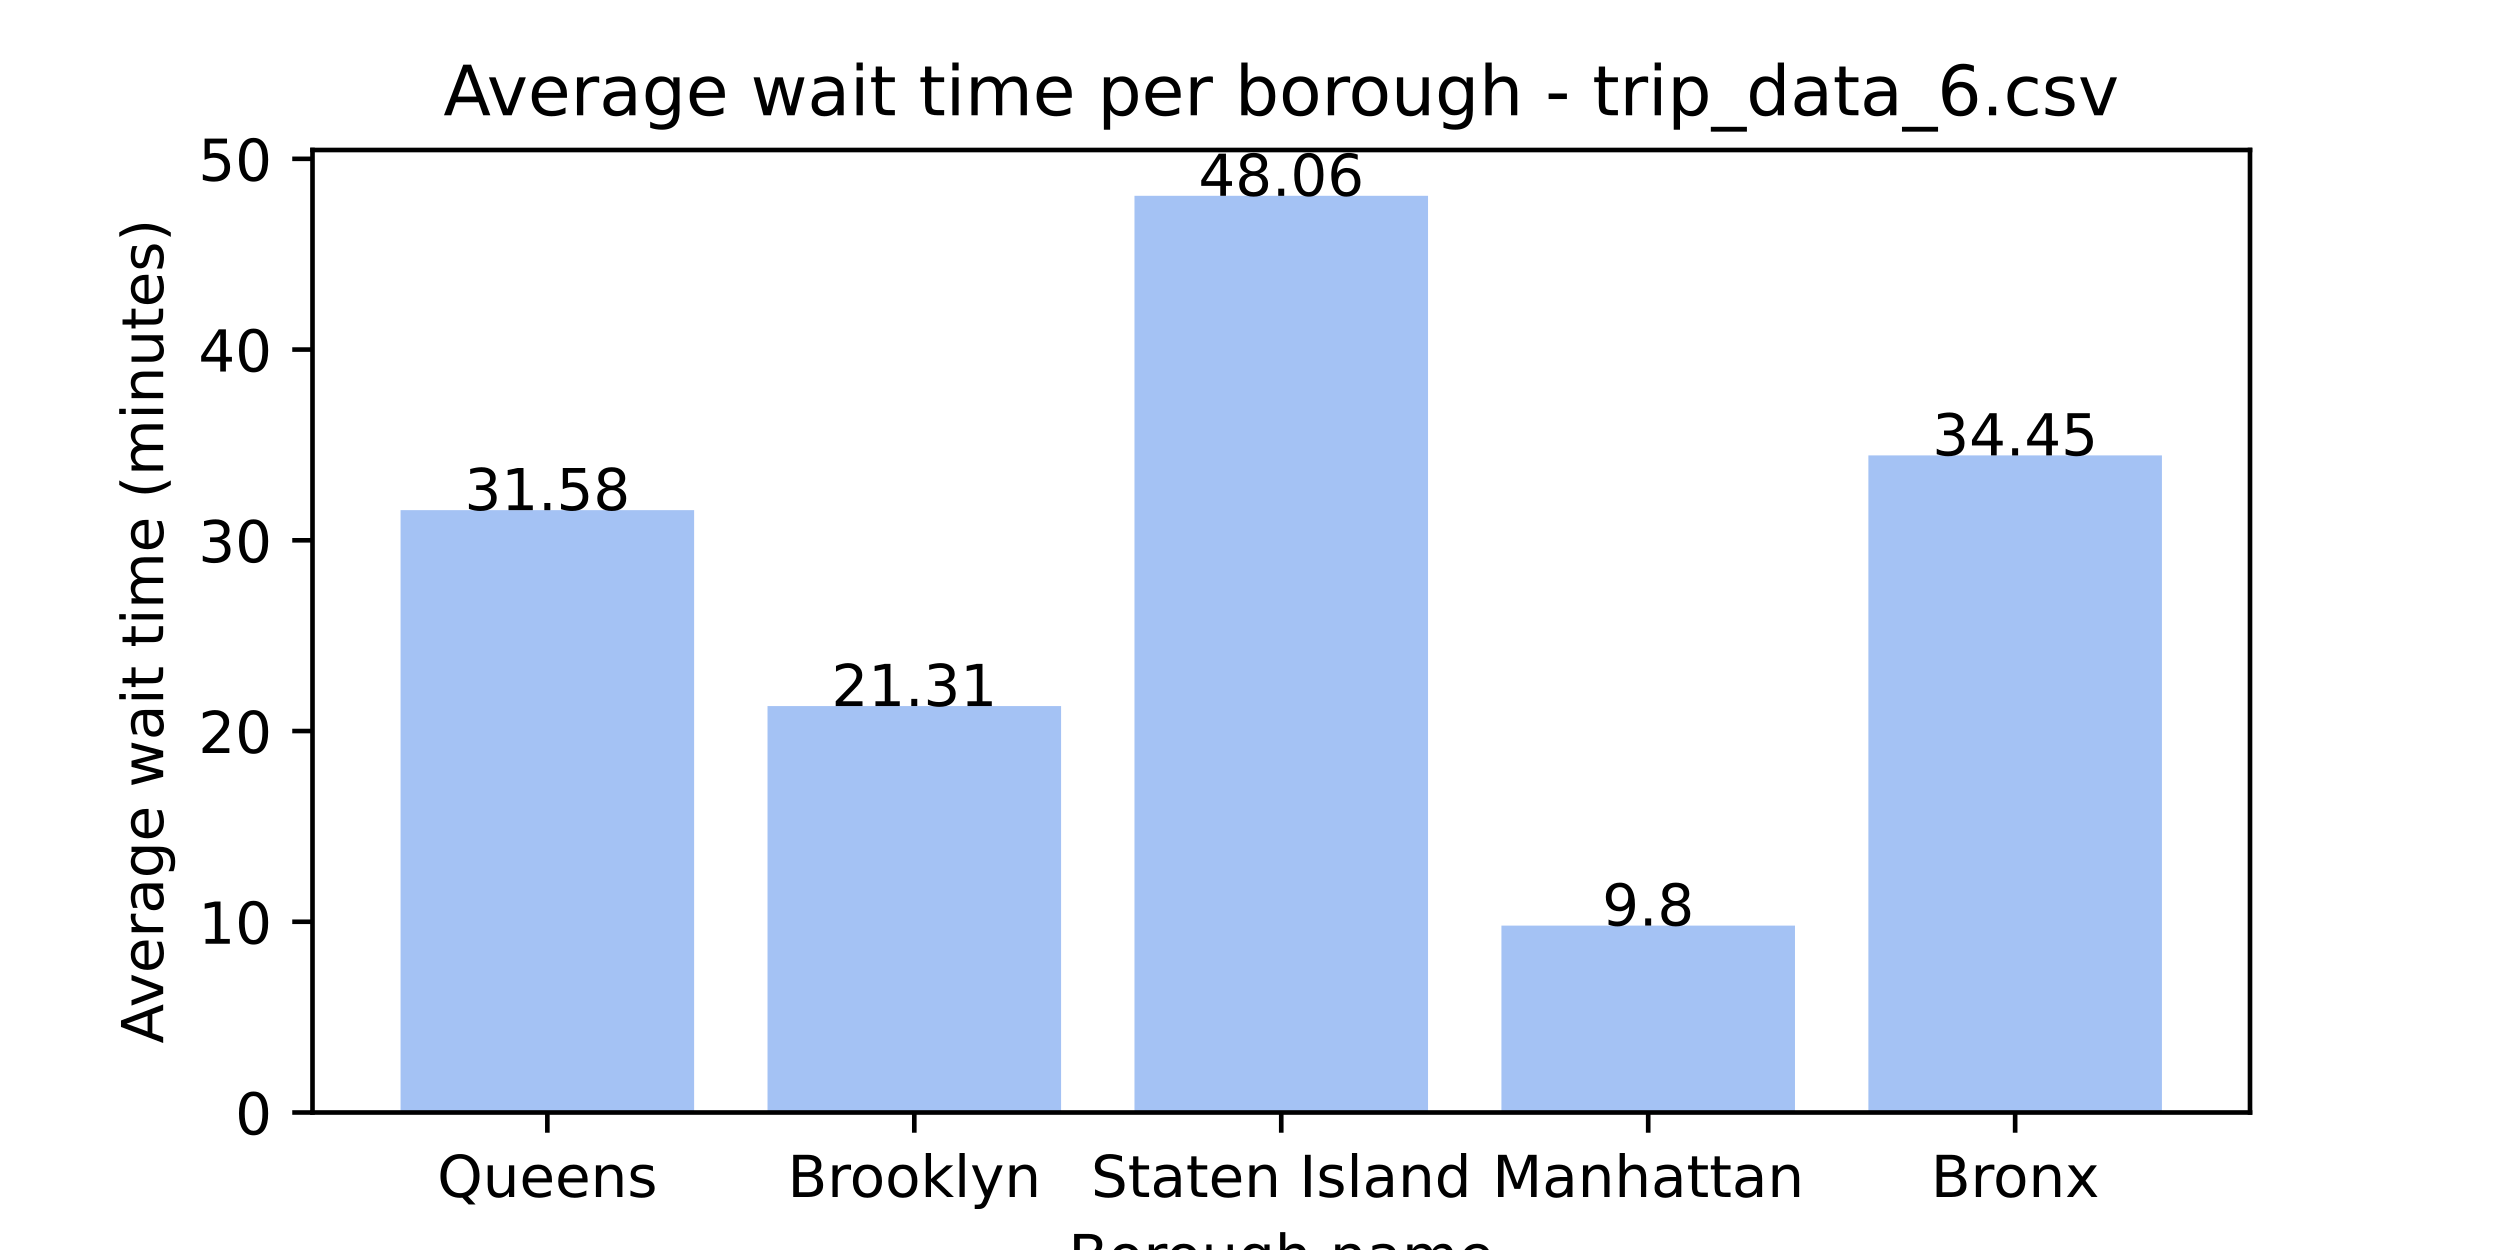
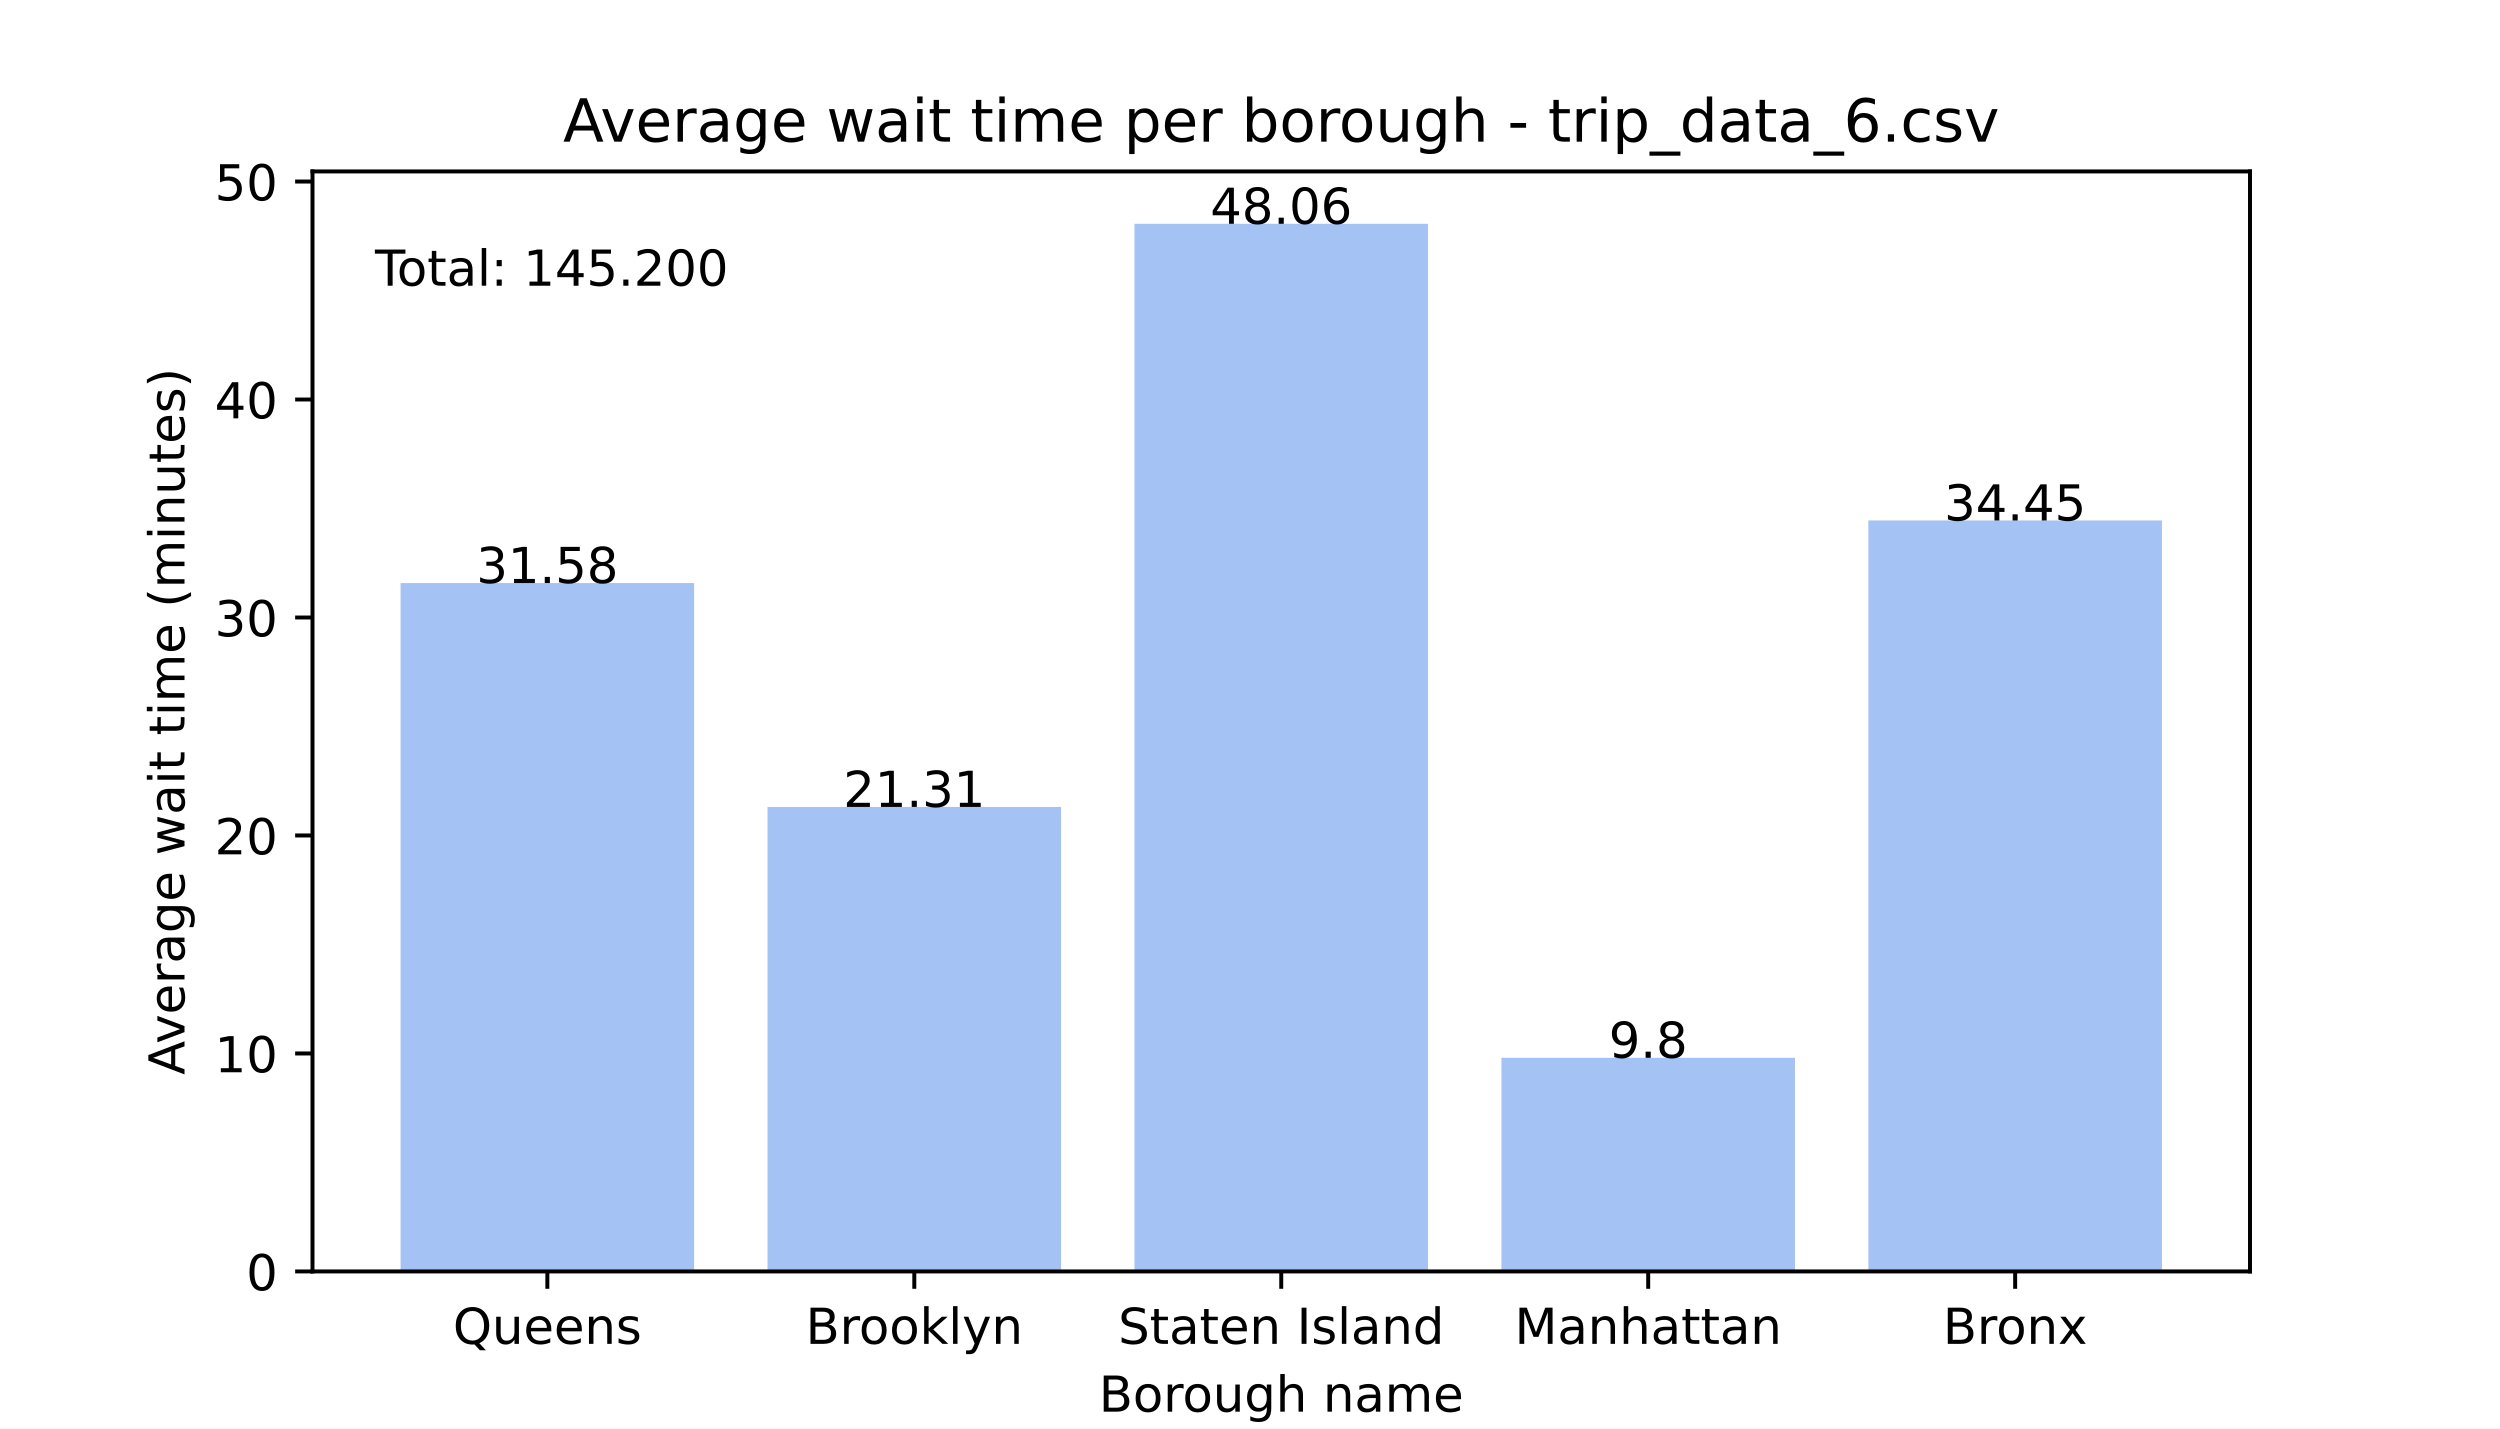
- <svg xmlns="http://www.w3.org/2000/svg" xmlns:xlink="http://www.w3.org/1999/xlink" width="432pt" height="216pt" viewBox="0 0 432 216" version="1.1">
+ <svg xmlns="http://www.w3.org/2000/svg" xmlns:xlink="http://www.w3.org/1999/xlink" width="504pt" height="288pt" viewBox="0 0 504 288" version="1.1">
  <defs>
    <style type="text/css">*{stroke-linejoin: round; stroke-linecap: butt}</style>
  </defs>
  <g id="figure_1">
    <g id="patch_1">
-       <path d="M 0 216  L 432 216  L 432 0  L 0 0  z " style="fill: #ffffff" />
+       <path d="M 0 288  L 504 288  L 504 0  L 0 0  z " style="fill: #ffffff" />
    </g>
    <g id="axes_1">
      <g id="patch_2">
-         <path d="M 54 192.24  L 388.8 192.24  L 388.8 25.92  L 54 25.92  z " style="fill: #ffffff" />
+         <path d="M 63 256.32  L 453.6 256.32  L 453.6 34.56  L 63 34.56  z " style="fill: #ffffff" />
      </g>
      <g id="patch_3">
-         <path d="M 69.218 192.24  L 119.945 192.24  L 119.945 88.156  L 69.218 88.156  z " clip-path="url(#pb16eb7ff33)" style="fill: #a4c2f4" />
+         <path d="M 80.755 256.32  L 139.936 256.32  L 139.936 117.541  L 80.755 117.541  z " clip-path="url(#p278c499a2d)" style="fill: #a4c2f4" />
      </g>
      <g id="patch_4">
-         <path d="M 132.627 192.24  L 183.355 192.24  L 183.355 122.005  L 132.627 122.005  z " clip-path="url(#pb16eb7ff33)" style="fill: #a4c2f4" />
+         <path d="M 154.732 256.32  L 213.914 256.32  L 213.914 162.673  L 154.732 162.673  z " clip-path="url(#p278c499a2d)" style="fill: #a4c2f4" />
      </g>
      <g id="patch_5">
-         <path d="M 196.036 192.24  L 246.764 192.24  L 246.764 33.84  L 196.036 33.84  z " clip-path="url(#pb16eb7ff33)" style="fill: #a4c2f4" />
+         <path d="M 228.709 256.32  L 287.891 256.32  L 287.891 45.12  L 228.709 45.12  z " clip-path="url(#p278c499a2d)" style="fill: #a4c2f4" />
      </g>
      <g id="patch_6">
-         <path d="M 259.445 192.24  L 310.173 192.24  L 310.173 159.94  L 259.445 159.94  z " clip-path="url(#pb16eb7ff33)" style="fill: #a4c2f4" />
+         <path d="M 302.686 256.32  L 361.868 256.32  L 361.868 213.254  L 302.686 213.254  z " clip-path="url(#p278c499a2d)" style="fill: #a4c2f4" />
      </g>
      <g id="patch_7">
-         <path d="M 322.855 192.24  L 373.582 192.24  L 373.582 78.697  L 322.855 78.697  z " clip-path="url(#pb16eb7ff33)" style="fill: #a4c2f4" />
+         <path d="M 376.664 256.32  L 435.845 256.32  L 435.845 104.929  L 376.664 104.929  z " clip-path="url(#p278c499a2d)" style="fill: #a4c2f4" />
      </g>
      <g id="matplotlib.axis_1">
        <g id="xtick_1">
          <g id="line2d_1">
            <defs>
-               <path id="m351bc4adf7" d="M 0 0  L 0 3.5  " style="stroke: #000000; stroke-width: 0.8" />
+               <path id="m7909100d2d" d="M 0 0  L 0 3.5  " style="stroke: #000000; stroke-width: 0.8" />
            </defs>
            <g>
-               <use xlink:href="#m351bc4adf7" x="94.582" y="192.24" style="stroke: #000000; stroke-width: 0.8" />
+               <use xlink:href="#m7909100d2d" x="110.345" y="256.32" style="stroke: #000000; stroke-width: 0.8" />
            </g>
          </g>
          <g id="text_1">
-             <g transform="translate(75.55057 206.8384) scale(0.1 -0.1)">
+             <g transform="translate(91.31421 270.9184) scale(0.1 -0.1)">
              <defs>
                <path id="DejaVuSans-51" d="M 2522 4238  Q 1834 4238 1429 3725  Q 1025 3213 1025 2328  Q 1025 1447 1429 934  Q 1834 422 2522 422  Q 3209 422 3611 934  Q 4013 1447 4013 2328  Q 4013 3213 3611 3725  Q 3209 4238 2522 4238  z M 3406 84  L 4238 -825  L 3475 -825  L 2784 -78  Q 2681 -84 2626 -87  Q 2572 -91 2522 -91  Q 1538 -91 948 567  Q 359 1225 359 2328  Q 359 3434 948 4092  Q 1538 4750 2522 4750  Q 3503 4750 4090 4092  Q 4678 3434 4678 2328  Q 4678 1516 4351 937  Q 4025 359 3406 84  z " transform="scale(0.015625)" />
                <path id="DejaVuSans-75" d="M 544 1381  L 544 3500  L 1119 3500  L 1119 1403  Q 1119 906 1312 657  Q 1506 409 1894 409  Q 2359 409 2629 706  Q 2900 1003 2900 1516  L 2900 3500  L 3475 3500  L 3475 0  L 2900 0  L 2900 538  Q 2691 219 2414 64  Q 2138 -91 1772 -91  Q 1169 -91 856 284  Q 544 659 544 1381  z M 1991 3584  L 1991 3584  z " transform="scale(0.015625)" />
                <path id="DejaVuSans-65" d="M 3597 1894  L 3597 1613  L 953 1613  Q 991 1019 1311 708  Q 1631 397 2203 397  Q 2534 397 2845 478  Q 3156 559 3463 722  L 3463 178  Q 3153 47 2828 -22  Q 2503 -91 2169 -91  Q 1331 -91 842 396  Q 353 884 353 1716  Q 353 2575 817 3079  Q 1281 3584 2069 3584  Q 2775 3584 3186 3129  Q 3597 2675 3597 1894  z M 3022 2063  Q 3016 2534 2758 2815  Q 2500 3097 2075 3097  Q 1594 3097 1305 2825  Q 1016 2553 972 2059  L 3022 2063  z " transform="scale(0.015625)" />
                <path id="DejaVuSans-6e" d="M 3513 2113  L 3513 0  L 2938 0  L 2938 2094  Q 2938 2591 2744 2837  Q 2550 3084 2163 3084  Q 1697 3084 1428 2787  Q 1159 2491 1159 1978  L 1159 0  L 581 0  L 581 3500  L 1159 3500  L 1159 2956  Q 1366 3272 1645 3428  Q 1925 3584 2291 3584  Q 2894 3584 3203 3211  Q 3513 2838 3513 2113  z " transform="scale(0.015625)" />
                <path id="DejaVuSans-73" d="M 2834 3397  L 2834 2853  Q 2591 2978 2328 3040  Q 2066 3103 1784 3103  Q 1356 3103 1142 2972  Q 928 2841 928 2578  Q 928 2378 1081 2264  Q 1234 2150 1697 2047  L 1894 2003  Q 2506 1872 2764 1633  Q 3022 1394 3022 966  Q 3022 478 2636 193  Q 2250 -91 1575 -91  Q 1294 -91 989 -36  Q 684 19 347 128  L 347 722  Q 666 556 975 473  Q 1284 391 1588 391  Q 1994 391 2212 530  Q 2431 669 2431 922  Q 2431 1156 2273 1281  Q 2116 1406 1581 1522  L 1381 1569  Q 847 1681 609 1914  Q 372 2147 372 2553  Q 372 3047 722 3315  Q 1072 3584 1716 3584  Q 2034 3584 2315 3537  Q 2597 3491 2834 3397  z " transform="scale(0.015625)" />
              </defs>
              <use xlink:href="#DejaVuSans-51" />
              <use xlink:href="#DejaVuSans-75" x="78.711" />
              <use xlink:href="#DejaVuSans-65" x="142.09" />
              <use xlink:href="#DejaVuSans-65" x="203.613" />
              <use xlink:href="#DejaVuSans-6e" x="265.137" />
              <use xlink:href="#DejaVuSans-73" x="328.516" />
            </g>
          </g>
        </g>
        <g id="xtick_2">
          <g id="line2d_2">
            <g>
-               <use xlink:href="#m351bc4adf7" x="157.991" y="192.24" style="stroke: #000000; stroke-width: 0.8" />
+               <use xlink:href="#m7909100d2d" x="184.323" y="256.32" style="stroke: #000000; stroke-width: 0.8" />
            </g>
          </g>
          <g id="text_2">
-             <g transform="translate(136.0862 206.8384) scale(0.1 -0.1)">
+             <g transform="translate(162.418 270.9184) scale(0.1 -0.1)">
              <defs>
                <path id="DejaVuSans-42" d="M 1259 2228  L 1259 519  L 2272 519  Q 2781 519 3026 730  Q 3272 941 3272 1375  Q 3272 1813 3026 2020  Q 2781 2228 2272 2228  L 1259 2228  z M 1259 4147  L 1259 2741  L 2194 2741  Q 2656 2741 2882 2914  Q 3109 3088 3109 3444  Q 3109 3797 2882 3972  Q 2656 4147 2194 4147  L 1259 4147  z M 628 4666  L 2241 4666  Q 2963 4666 3353 4366  Q 3744 4066 3744 3513  Q 3744 3084 3544 2831  Q 3344 2578 2956 2516  Q 3422 2416 3680 2098  Q 3938 1781 3938 1306  Q 3938 681 3513 340  Q 3088 0 2303 0  L 628 0  L 628 4666  z " transform="scale(0.015625)" />
                <path id="DejaVuSans-72" d="M 2631 2963  Q 2534 3019 2420 3045  Q 2306 3072 2169 3072  Q 1681 3072 1420 2755  Q 1159 2438 1159 1844  L 1159 0  L 581 0  L 581 3500  L 1159 3500  L 1159 2956  Q 1341 3275 1631 3429  Q 1922 3584 2338 3584  Q 2397 3584 2469 3576  Q 2541 3569 2628 3553  L 2631 2963  z " transform="scale(0.015625)" />
                <path id="DejaVuSans-6f" d="M 1959 3097  Q 1497 3097 1228 2736  Q 959 2375 959 1747  Q 959 1119 1226 758  Q 1494 397 1959 397  Q 2419 397 2687 759  Q 2956 1122 2956 1747  Q 2956 2369 2687 2733  Q 2419 3097 1959 3097  z M 1959 3584  Q 2709 3584 3137 3096  Q 3566 2609 3566 1747  Q 3566 888 3137 398  Q 2709 -91 1959 -91  Q 1206 -91 779 398  Q 353 888 353 1747  Q 353 2609 779 3096  Q 1206 3584 1959 3584  z " transform="scale(0.015625)" />
                <path id="DejaVuSans-6b" d="M 581 4863  L 1159 4863  L 1159 1991  L 2875 3500  L 3609 3500  L 1753 1863  L 3688 0  L 2938 0  L 1159 1709  L 1159 0  L 581 0  L 581 4863  z " transform="scale(0.015625)" />
                <path id="DejaVuSans-6c" d="M 603 4863  L 1178 4863  L 1178 0  L 603 0  L 603 4863  z " transform="scale(0.015625)" />
                <path id="DejaVuSans-79" d="M 2059 -325  Q 1816 -950 1584 -1140  Q 1353 -1331 966 -1331  L 506 -1331  L 506 -850  L 844 -850  Q 1081 -850 1212 -737  Q 1344 -625 1503 -206  L 1606 56  L 191 3500  L 800 3500  L 1894 763  L 2988 3500  L 3597 3500  L 2059 -325  z " transform="scale(0.015625)" />
              </defs>
              <use xlink:href="#DejaVuSans-42" />
              <use xlink:href="#DejaVuSans-72" x="68.604" />
              <use xlink:href="#DejaVuSans-6f" x="107.467" />
              <use xlink:href="#DejaVuSans-6f" x="168.648" />
              <use xlink:href="#DejaVuSans-6b" x="229.83" />
              <use xlink:href="#DejaVuSans-6c" x="287.74" />
              <use xlink:href="#DejaVuSans-79" x="315.523" />
              <use xlink:href="#DejaVuSans-6e" x="374.703" />
            </g>
          </g>
        </g>
        <g id="xtick_3">
          <g id="line2d_3">
            <g>
-               <use xlink:href="#m351bc4adf7" x="221.4" y="192.24" style="stroke: #000000; stroke-width: 0.8" />
+               <use xlink:href="#m7909100d2d" x="258.3" y="256.32" style="stroke: #000000; stroke-width: 0.8" />
            </g>
          </g>
          <g id="text_3">
-             <g transform="translate(188.5312 206.8384) scale(0.1 -0.1)">
+             <g transform="translate(225.4313 270.9184) scale(0.1 -0.1)">
              <defs>
                <path id="DejaVuSans-53" d="M 3425 4513  L 3425 3897  Q 3066 4069 2747 4153  Q 2428 4238 2131 4238  Q 1616 4238 1336 4038  Q 1056 3838 1056 3469  Q 1056 3159 1242 3001  Q 1428 2844 1947 2747  L 2328 2669  Q 3034 2534 3370 2195  Q 3706 1856 3706 1288  Q 3706 609 3251 259  Q 2797 -91 1919 -91  Q 1588 -91 1214 -16  Q 841 59 441 206  L 441 856  Q 825 641 1194 531  Q 1563 422 1919 422  Q 2459 422 2753 634  Q 3047 847 3047 1241  Q 3047 1584 2836 1778  Q 2625 1972 2144 2069  L 1759 2144  Q 1053 2284 737 2584  Q 422 2884 422 3419  Q 422 4038 858 4394  Q 1294 4750 2059 4750  Q 2388 4750 2728 4690  Q 3069 4631 3425 4513  z " transform="scale(0.015625)" />
                <path id="DejaVuSans-74" d="M 1172 4494  L 1172 3500  L 2356 3500  L 2356 3053  L 1172 3053  L 1172 1153  Q 1172 725 1289 603  Q 1406 481 1766 481  L 2356 481  L 2356 0  L 1766 0  Q 1100 0 847 248  Q 594 497 594 1153  L 594 3053  L 172 3053  L 172 3500  L 594 3500  L 594 4494  L 1172 4494  z " transform="scale(0.015625)" />
                <path id="DejaVuSans-61" d="M 2194 1759  Q 1497 1759 1228 1600  Q 959 1441 959 1056  Q 959 750 1161 570  Q 1363 391 1709 391  Q 2188 391 2477 730  Q 2766 1069 2766 1631  L 2766 1759  L 2194 1759  z M 3341 1997  L 3341 0  L 2766 0  L 2766 531  Q 2569 213 2275 61  Q 1981 -91 1556 -91  Q 1019 -91 701 211  Q 384 513 384 1019  Q 384 1609 779 1909  Q 1175 2209 1959 2209  L 2766 2209  L 2766 2266  Q 2766 2663 2505 2880  Q 2244 3097 1772 3097  Q 1472 3097 1187 3025  Q 903 2953 641 2809  L 641 3341  Q 956 3463 1253 3523  Q 1550 3584 1831 3584  Q 2591 3584 2966 3190  Q 3341 2797 3341 1997  z " transform="scale(0.015625)" />
                <path id="DejaVuSans-20" transform="scale(0.015625)" />
                <path id="DejaVuSans-49" d="M 628 4666  L 1259 4666  L 1259 0  L 628 0  L 628 4666  z " transform="scale(0.015625)" />
                <path id="DejaVuSans-64" d="M 2906 2969  L 2906 4863  L 3481 4863  L 3481 0  L 2906 0  L 2906 525  Q 2725 213 2448 61  Q 2172 -91 1784 -91  Q 1150 -91 751 415  Q 353 922 353 1747  Q 353 2572 751 3078  Q 1150 3584 1784 3584  Q 2172 3584 2448 3432  Q 2725 3281 2906 2969  z M 947 1747  Q 947 1113 1208 752  Q 1469 391 1925 391  Q 2381 391 2643 752  Q 2906 1113 2906 1747  Q 2906 2381 2643 2742  Q 2381 3103 1925 3103  Q 1469 3103 1208 2742  Q 947 2381 947 1747  z " transform="scale(0.015625)" />
              </defs>
              <use xlink:href="#DejaVuSans-53" />
              <use xlink:href="#DejaVuSans-74" x="63.477" />
              <use xlink:href="#DejaVuSans-61" x="102.686" />
              <use xlink:href="#DejaVuSans-74" x="163.965" />
              <use xlink:href="#DejaVuSans-65" x="203.174" />
              <use xlink:href="#DejaVuSans-6e" x="264.697" />
              <use xlink:href="#DejaVuSans-20" x="328.076" />
              <use xlink:href="#DejaVuSans-49" x="359.863" />
              <use xlink:href="#DejaVuSans-73" x="389.355" />
              <use xlink:href="#DejaVuSans-6c" x="441.455" />
              <use xlink:href="#DejaVuSans-61" x="469.238" />
              <use xlink:href="#DejaVuSans-6e" x="530.518" />
              <use xlink:href="#DejaVuSans-64" x="593.896" />
            </g>
          </g>
        </g>
        <g id="xtick_4">
          <g id="line2d_4">
            <g>
-               <use xlink:href="#m351bc4adf7" x="284.809" y="192.24" style="stroke: #000000; stroke-width: 0.8" />
+               <use xlink:href="#m7909100d2d" x="332.277" y="256.32" style="stroke: #000000; stroke-width: 0.8" />
            </g>
          </g>
          <g id="text_4">
-             <g transform="translate(257.8763 206.8384) scale(0.1 -0.1)">
+             <g transform="translate(305.3445 270.9184) scale(0.1 -0.1)">
              <defs>
                <path id="DejaVuSans-4d" d="M 628 4666  L 1569 4666  L 2759 1491  L 3956 4666  L 4897 4666  L 4897 0  L 4281 0  L 4281 4097  L 3078 897  L 2444 897  L 1241 4097  L 1241 0  L 628 0  L 628 4666  z " transform="scale(0.015625)" />
                <path id="DejaVuSans-68" d="M 3513 2113  L 3513 0  L 2938 0  L 2938 2094  Q 2938 2591 2744 2837  Q 2550 3084 2163 3084  Q 1697 3084 1428 2787  Q 1159 2491 1159 1978  L 1159 0  L 581 0  L 581 4863  L 1159 4863  L 1159 2956  Q 1366 3272 1645 3428  Q 1925 3584 2291 3584  Q 2894 3584 3203 3211  Q 3513 2838 3513 2113  z " transform="scale(0.015625)" />
              </defs>
              <use xlink:href="#DejaVuSans-4d" />
              <use xlink:href="#DejaVuSans-61" x="86.279" />
              <use xlink:href="#DejaVuSans-6e" x="147.559" />
              <use xlink:href="#DejaVuSans-68" x="210.938" />
              <use xlink:href="#DejaVuSans-61" x="274.316" />
              <use xlink:href="#DejaVuSans-74" x="335.596" />
              <use xlink:href="#DejaVuSans-74" x="374.805" />
              <use xlink:href="#DejaVuSans-61" x="414.014" />
              <use xlink:href="#DejaVuSans-6e" x="475.293" />
            </g>
          </g>
        </g>
        <g id="xtick_5">
          <g id="line2d_5">
            <g>
-               <use xlink:href="#m351bc4adf7" x="348.218" y="192.24" style="stroke: #000000; stroke-width: 0.8" />
+               <use xlink:href="#m7909100d2d" x="406.255" y="256.32" style="stroke: #000000; stroke-width: 0.8" />
            </g>
          </g>
          <g id="text_5">
-             <g transform="translate(333.6572 206.8384) scale(0.1 -0.1)">
+             <g transform="translate(391.6936 270.9184) scale(0.1 -0.1)">
              <defs>
                <path id="DejaVuSans-78" d="M 3513 3500  L 2247 1797  L 3578 0  L 2900 0  L 1881 1375  L 863 0  L 184 0  L 1544 1831  L 300 3500  L 978 3500  L 1906 2253  L 2834 3500  L 3513 3500  z " transform="scale(0.015625)" />
              </defs>
              <use xlink:href="#DejaVuSans-42" />
              <use xlink:href="#DejaVuSans-72" x="68.604" />
              <use xlink:href="#DejaVuSans-6f" x="107.467" />
              <use xlink:href="#DejaVuSans-6e" x="168.648" />
              <use xlink:href="#DejaVuSans-78" x="232.027" />
            </g>
          </g>
        </g>
        <g id="text_6">
-           <g transform="translate(184.6273 220.5166) scale(0.1 -0.1)">
+           <g transform="translate(221.5273 284.5966) scale(0.1 -0.1)">
            <defs>
              <path id="DejaVuSans-67" d="M 2906 1791  Q 2906 2416 2648 2759  Q 2391 3103 1925 3103  Q 1463 3103 1205 2759  Q 947 2416 947 1791  Q 947 1169 1205 825  Q 1463 481 1925 481  Q 2391 481 2648 825  Q 2906 1169 2906 1791  z M 3481 434  Q 3481 -459 3084 -895  Q 2688 -1331 1869 -1331  Q 1566 -1331 1297 -1286  Q 1028 -1241 775 -1147  L 775 -588  Q 1028 -725 1275 -790  Q 1522 -856 1778 -856  Q 2344 -856 2625 -561  Q 2906 -266 2906 331  L 2906 616  Q 2728 306 2450 153  Q 2172 0 1784 0  Q 1141 0 747 490  Q 353 981 353 1791  Q 353 2603 747 3093  Q 1141 3584 1784 3584  Q 2172 3584 2450 3431  Q 2728 3278 2906 2969  L 2906 3500  L 3481 3500  L 3481 434  z " transform="scale(0.015625)" />
              <path id="DejaVuSans-6d" d="M 3328 2828  Q 3544 3216 3844 3400  Q 4144 3584 4550 3584  Q 5097 3584 5394 3201  Q 5691 2819 5691 2113  L 5691 0  L 5113 0  L 5113 2094  Q 5113 2597 4934 2840  Q 4756 3084 4391 3084  Q 3944 3084 3684 2787  Q 3425 2491 3425 1978  L 3425 0  L 2847 0  L 2847 2094  Q 2847 2600 2669 2842  Q 2491 3084 2119 3084  Q 1678 3084 1418 2786  Q 1159 2488 1159 1978  L 1159 0  L 581 0  L 581 3500  L 1159 3500  L 1159 2956  Q 1356 3278 1631 3431  Q 1906 3584 2284 3584  Q 2666 3584 2933 3390  Q 3200 3197 3328 2828  z " transform="scale(0.015625)" />
            </defs>
            <use xlink:href="#DejaVuSans-42" />
            <use xlink:href="#DejaVuSans-6f" x="68.604" />
            <use xlink:href="#DejaVuSans-72" x="129.785" />
            <use xlink:href="#DejaVuSans-6f" x="168.648" />
            <use xlink:href="#DejaVuSans-75" x="229.83" />
            <use xlink:href="#DejaVuSans-67" x="293.209" />
            <use xlink:href="#DejaVuSans-68" x="356.686" />
            <use xlink:href="#DejaVuSans-20" x="420.064" />
            <use xlink:href="#DejaVuSans-6e" x="451.852" />
            <use xlink:href="#DejaVuSans-61" x="515.23" />
            <use xlink:href="#DejaVuSans-6d" x="576.51" />
            <use xlink:href="#DejaVuSans-65" x="673.922" />
          </g>
        </g>
      </g>
      <g id="matplotlib.axis_2">
        <g id="ytick_1">
          <g id="line2d_6">
            <defs>
-               <path id="m596eca7a40" d="M 0 0  L -3.5 0  " style="stroke: #000000; stroke-width: 0.8" />
+               <path id="m28677a593b" d="M 0 0  L -3.5 0  " style="stroke: #000000; stroke-width: 0.8" />
            </defs>
            <g>
-               <use xlink:href="#m596eca7a40" x="54" y="192.24" style="stroke: #000000; stroke-width: 0.8" />
+               <use xlink:href="#m28677a593b" x="63" y="256.32" style="stroke: #000000; stroke-width: 0.8" />
            </g>
          </g>
          <g id="text_7">
-             <g transform="translate(40.6375 196.0392) scale(0.1 -0.1)">
+             <g transform="translate(49.6375 260.1192) scale(0.1 -0.1)">
              <defs>
                <path id="DejaVuSans-30" d="M 2034 4250  Q 1547 4250 1301 3770  Q 1056 3291 1056 2328  Q 1056 1369 1301 889  Q 1547 409 2034 409  Q 2525 409 2770 889  Q 3016 1369 3016 2328  Q 3016 3291 2770 3770  Q 2525 4250 2034 4250  z M 2034 4750  Q 2819 4750 3233 4129  Q 3647 3509 3647 2328  Q 3647 1150 3233 529  Q 2819 -91 2034 -91  Q 1250 -91 836 529  Q 422 1150 422 2328  Q 422 3509 836 4129  Q 1250 4750 2034 4750  z " transform="scale(0.015625)" />
              </defs>
              <use xlink:href="#DejaVuSans-30" />
            </g>
          </g>
        </g>
        <g id="ytick_2">
          <g id="line2d_7">
            <g>
-               <use xlink:href="#m596eca7a40" x="54" y="159.281" style="stroke: #000000; stroke-width: 0.8" />
+               <use xlink:href="#m28677a593b" x="63" y="212.375" style="stroke: #000000; stroke-width: 0.8" />
            </g>
          </g>
          <g id="text_8">
-             <g transform="translate(34.275 163.0804) scale(0.1 -0.1)">
+             <g transform="translate(43.275 216.1741) scale(0.1 -0.1)">
              <defs>
                <path id="DejaVuSans-31" d="M 794 531  L 1825 531  L 1825 4091  L 703 3866  L 703 4441  L 1819 4666  L 2450 4666  L 2450 531  L 3481 531  L 3481 0  L 794 0  L 794 531  z " transform="scale(0.015625)" />
              </defs>
              <use xlink:href="#DejaVuSans-31" />
              <use xlink:href="#DejaVuSans-30" x="63.623" />
            </g>
          </g>
        </g>
        <g id="ytick_3">
          <g id="line2d_8">
            <g>
-               <use xlink:href="#m596eca7a40" x="54" y="126.322" style="stroke: #000000; stroke-width: 0.8" />
+               <use xlink:href="#m28677a593b" x="63" y="168.43" style="stroke: #000000; stroke-width: 0.8" />
            </g>
          </g>
          <g id="text_9">
-             <g transform="translate(34.275 130.1216) scale(0.1 -0.1)">
+             <g transform="translate(43.275 172.2291) scale(0.1 -0.1)">
              <defs>
                <path id="DejaVuSans-32" d="M 1228 531  L 3431 531  L 3431 0  L 469 0  L 469 531  Q 828 903 1448 1529  Q 2069 2156 2228 2338  Q 2531 2678 2651 2914  Q 2772 3150 2772 3378  Q 2772 3750 2511 3984  Q 2250 4219 1831 4219  Q 1534 4219 1204 4116  Q 875 4013 500 3803  L 500 4441  Q 881 4594 1212 4672  Q 1544 4750 1819 4750  Q 2544 4750 2975 4387  Q 3406 4025 3406 3419  Q 3406 3131 3298 2873  Q 3191 2616 2906 2266  Q 2828 2175 2409 1742  Q 1991 1309 1228 531  z " transform="scale(0.015625)" />
              </defs>
              <use xlink:href="#DejaVuSans-32" />
              <use xlink:href="#DejaVuSans-30" x="63.623" />
            </g>
          </g>
        </g>
        <g id="ytick_4">
          <g id="line2d_9">
            <g>
-               <use xlink:href="#m596eca7a40" x="54" y="93.364" style="stroke: #000000; stroke-width: 0.8" />
+               <use xlink:href="#m28677a593b" x="63" y="124.485" style="stroke: #000000; stroke-width: 0.8" />
            </g>
          </g>
          <g id="text_10">
-             <g transform="translate(34.275 97.16281) scale(0.1 -0.1)">
+             <g transform="translate(43.275 128.284) scale(0.1 -0.1)">
              <defs>
                <path id="DejaVuSans-33" d="M 2597 2516  Q 3050 2419 3304 2112  Q 3559 1806 3559 1356  Q 3559 666 3084 287  Q 2609 -91 1734 -91  Q 1441 -91 1130 -33  Q 819 25 488 141  L 488 750  Q 750 597 1062 519  Q 1375 441 1716 441  Q 2309 441 2620 675  Q 2931 909 2931 1356  Q 2931 1769 2642 2001  Q 2353 2234 1838 2234  L 1294 2234  L 1294 2753  L 1863 2753  Q 2328 2753 2575 2939  Q 2822 3125 2822 3475  Q 2822 3834 2567 4026  Q 2313 4219 1838 4219  Q 1578 4219 1281 4162  Q 984 4106 628 3988  L 628 4550  Q 988 4650 1302 4700  Q 1616 4750 1894 4750  Q 2613 4750 3031 4423  Q 3450 4097 3450 3541  Q 3450 3153 3228 2886  Q 3006 2619 2597 2516  z " transform="scale(0.015625)" />
              </defs>
              <use xlink:href="#DejaVuSans-33" />
              <use xlink:href="#DejaVuSans-30" x="63.623" />
            </g>
          </g>
        </g>
        <g id="ytick_5">
          <g id="line2d_10">
            <g>
-               <use xlink:href="#m596eca7a40" x="54" y="60.405" style="stroke: #000000; stroke-width: 0.8" />
+               <use xlink:href="#m28677a593b" x="63" y="80.54" style="stroke: #000000; stroke-width: 0.8" />
            </g>
          </g>
          <g id="text_11">
-             <g transform="translate(34.275 64.20401) scale(0.1 -0.1)">
+             <g transform="translate(43.275 84.33894) scale(0.1 -0.1)">
              <defs>
                <path id="DejaVuSans-34" d="M 2419 4116  L 825 1625  L 2419 1625  L 2419 4116  z M 2253 4666  L 3047 4666  L 3047 1625  L 3713 1625  L 3713 1100  L 3047 1100  L 3047 0  L 2419 0  L 2419 1100  L 313 1100  L 313 1709  L 2253 4666  z " transform="scale(0.015625)" />
              </defs>
              <use xlink:href="#DejaVuSans-34" />
              <use xlink:href="#DejaVuSans-30" x="63.623" />
            </g>
          </g>
        </g>
        <g id="ytick_6">
          <g id="line2d_11">
            <g>
-               <use xlink:href="#m596eca7a40" x="54" y="27.446" style="stroke: #000000; stroke-width: 0.8" />
+               <use xlink:href="#m28677a593b" x="63" y="36.595" style="stroke: #000000; stroke-width: 0.8" />
            </g>
          </g>
          <g id="text_12">
-             <g transform="translate(34.275 31.24521) scale(0.1 -0.1)">
+             <g transform="translate(43.275 40.39388) scale(0.1 -0.1)">
              <defs>
                <path id="DejaVuSans-35" d="M 691 4666  L 3169 4666  L 3169 4134  L 1269 4134  L 1269 2991  Q 1406 3038 1543 3061  Q 1681 3084 1819 3084  Q 2600 3084 3056 2656  Q 3513 2228 3513 1497  Q 3513 744 3044 326  Q 2575 -91 1722 -91  Q 1428 -91 1123 -41  Q 819 9 494 109  L 494 744  Q 775 591 1075 516  Q 1375 441 1709 441  Q 2250 441 2565 725  Q 2881 1009 2881 1497  Q 2881 1984 2565 2268  Q 2250 2553 1709 2553  Q 1456 2553 1204 2497  Q 953 2441 691 2322  L 691 4666  z " transform="scale(0.015625)" />
              </defs>
              <use xlink:href="#DejaVuSans-35" />
              <use xlink:href="#DejaVuSans-30" x="63.623" />
            </g>
          </g>
        </g>
        <g id="text_13">
-           <g transform="translate(28.19531 180.3183) rotate(-90) scale(0.1 -0.1)">
+           <g transform="translate(37.19531 216.6783) rotate(-90) scale(0.1 -0.1)">
            <defs>
              <path id="DejaVuSans-41" d="M 2188 4044  L 1331 1722  L 3047 1722  L 2188 4044  z M 1831 4666  L 2547 4666  L 4325 0  L 3669 0  L 3244 1197  L 1141 1197  L 716 0  L 50 0  L 1831 4666  z " transform="scale(0.015625)" />
              <path id="DejaVuSans-76" d="M 191 3500  L 800 3500  L 1894 563  L 2988 3500  L 3597 3500  L 2284 0  L 1503 0  L 191 3500  z " transform="scale(0.015625)" />
              <path id="DejaVuSans-77" d="M 269 3500  L 844 3500  L 1563 769  L 2278 3500  L 2956 3500  L 3675 769  L 4391 3500  L 4966 3500  L 4050 0  L 3372 0  L 2619 2869  L 1863 0  L 1184 0  L 269 3500  z " transform="scale(0.015625)" />
              <path id="DejaVuSans-69" d="M 603 3500  L 1178 3500  L 1178 0  L 603 0  L 603 3500  z M 603 4863  L 1178 4863  L 1178 4134  L 603 4134  L 603 4863  z " transform="scale(0.015625)" />
              <path id="DejaVuSans-28" d="M 1984 4856  Q 1566 4138 1362 3434  Q 1159 2731 1159 2009  Q 1159 1288 1364 580  Q 1569 -128 1984 -844  L 1484 -844  Q 1016 -109 783 600  Q 550 1309 550 2009  Q 550 2706 781 3412  Q 1013 4119 1484 4856  L 1984 4856  z " transform="scale(0.015625)" />
              <path id="DejaVuSans-29" d="M 513 4856  L 1013 4856  Q 1481 4119 1714 3412  Q 1947 2706 1947 2009  Q 1947 1309 1714 600  Q 1481 -109 1013 -844  L 513 -844  Q 928 -128 1133 580  Q 1338 1288 1338 2009  Q 1338 2731 1133 3434  Q 928 4138 513 4856  z " transform="scale(0.015625)" />
            </defs>
            <use xlink:href="#DejaVuSans-41" />
            <use xlink:href="#DejaVuSans-76" x="62.533" />
            <use xlink:href="#DejaVuSans-65" x="121.713" />
            <use xlink:href="#DejaVuSans-72" x="183.236" />
            <use xlink:href="#DejaVuSans-61" x="224.35" />
            <use xlink:href="#DejaVuSans-67" x="285.629" />
            <use xlink:href="#DejaVuSans-65" x="349.105" />
            <use xlink:href="#DejaVuSans-20" x="410.629" />
            <use xlink:href="#DejaVuSans-77" x="442.416" />
            <use xlink:href="#DejaVuSans-61" x="524.203" />
            <use xlink:href="#DejaVuSans-69" x="585.482" />
            <use xlink:href="#DejaVuSans-74" x="613.266" />
            <use xlink:href="#DejaVuSans-20" x="652.475" />
            <use xlink:href="#DejaVuSans-74" x="684.262" />
            <use xlink:href="#DejaVuSans-69" x="723.471" />
            <use xlink:href="#DejaVuSans-6d" x="751.254" />
            <use xlink:href="#DejaVuSans-65" x="848.666" />
            <use xlink:href="#DejaVuSans-20" x="910.189" />
            <use xlink:href="#DejaVuSans-28" x="941.977" />
            <use xlink:href="#DejaVuSans-6d" x="980.99" />
            <use xlink:href="#DejaVuSans-69" x="1078.402" />
            <use xlink:href="#DejaVuSans-6e" x="1106.186" />
            <use xlink:href="#DejaVuSans-75" x="1169.564" />
            <use xlink:href="#DejaVuSans-74" x="1232.943" />
            <use xlink:href="#DejaVuSans-65" x="1272.152" />
            <use xlink:href="#DejaVuSans-73" x="1333.676" />
            <use xlink:href="#DejaVuSans-29" x="1385.775" />
          </g>
        </g>
      </g>
      <g id="patch_8">
-         <path d="M 54 192.24  L 54 25.92  " style="fill: none; stroke: #000000; stroke-width: 0.8; stroke-linejoin: miter; stroke-linecap: square" />
+         <path d="M 63 256.32  L 63 34.56  " style="fill: none; stroke: #000000; stroke-width: 0.8; stroke-linejoin: miter; stroke-linecap: square" />
      </g>
      <g id="patch_9">
-         <path d="M 388.8 192.24  L 388.8 25.92  " style="fill: none; stroke: #000000; stroke-width: 0.8; stroke-linejoin: miter; stroke-linecap: square" />
+         <path d="M 453.6 256.32  L 453.6 34.56  " style="fill: none; stroke: #000000; stroke-width: 0.8; stroke-linejoin: miter; stroke-linecap: square" />
      </g>
      <g id="patch_10">
-         <path d="M 54 192.24  L 388.8 192.24  " style="fill: none; stroke: #000000; stroke-width: 0.8; stroke-linejoin: miter; stroke-linecap: square" />
+         <path d="M 63 256.32  L 453.6 256.32  " style="fill: none; stroke: #000000; stroke-width: 0.8; stroke-linejoin: miter; stroke-linecap: square" />
      </g>
      <g id="patch_11">
-         <path d="M 54 25.92  L 388.8 25.92  " style="fill: none; stroke: #000000; stroke-width: 0.8; stroke-linejoin: miter; stroke-linecap: square" />
+         <path d="M 63 34.56  L 453.6 34.56  " style="fill: none; stroke: #000000; stroke-width: 0.8; stroke-linejoin: miter; stroke-linecap: square" />
      </g>
      <g id="text_14">
-         <g transform="translate(80.26776 88.1561) scale(0.1 -0.1)">
+         <g transform="translate(96.03139 117.5415) scale(0.1 -0.1)">
          <defs>
            <path id="DejaVuSans-2e" d="M 684 794  L 1344 794  L 1344 0  L 684 0  L 684 794  z " transform="scale(0.015625)" />
            <path id="DejaVuSans-38" d="M 2034 2216  Q 1584 2216 1326 1975  Q 1069 1734 1069 1313  Q 1069 891 1326 650  Q 1584 409 2034 409  Q 2484 409 2743 651  Q 3003 894 3003 1313  Q 3003 1734 2745 1975  Q 2488 2216 2034 2216  z M 1403 2484  Q 997 2584 770 2862  Q 544 3141 544 3541  Q 544 4100 942 4425  Q 1341 4750 2034 4750  Q 2731 4750 3128 4425  Q 3525 4100 3525 3541  Q 3525 3141 3298 2862  Q 3072 2584 2669 2484  Q 3125 2378 3379 2068  Q 3634 1759 3634 1313  Q 3634 634 3220 271  Q 2806 -91 2034 -91  Q 1263 -91 848 271  Q 434 634 434 1313  Q 434 1759 690 2068  Q 947 2378 1403 2484  z M 1172 3481  Q 1172 3119 1398 2916  Q 1625 2713 2034 2713  Q 2441 2713 2670 2916  Q 2900 3119 2900 3481  Q 2900 3844 2670 4047  Q 2441 4250 2034 4250  Q 1625 4250 1398 4047  Q 1172 3844 1172 3481  z " transform="scale(0.015625)" />
          </defs>
          <use xlink:href="#DejaVuSans-33" />
          <use xlink:href="#DejaVuSans-31" x="63.623" />
          <use xlink:href="#DejaVuSans-2e" x="127.246" />
          <use xlink:href="#DejaVuSans-35" x="159.033" />
          <use xlink:href="#DejaVuSans-38" x="222.656" />
        </g>
      </g>
      <g id="text_15">
-         <g transform="translate(143.6768 122.0048) scale(0.1 -0.1)">
+         <g transform="translate(170.0087 162.6731) scale(0.1 -0.1)">
          <use xlink:href="#DejaVuSans-32" />
          <use xlink:href="#DejaVuSans-31" x="63.623" />
          <use xlink:href="#DejaVuSans-2e" x="127.246" />
          <use xlink:href="#DejaVuSans-33" x="159.033" />
          <use xlink:href="#DejaVuSans-31" x="222.656" />
        </g>
      </g>
      <g id="text_16">
-         <g transform="translate(207.0859 33.84) scale(0.1 -0.1)">
+         <g transform="translate(243.9859 45.12) scale(0.1 -0.1)">
          <defs>
            <path id="DejaVuSans-36" d="M 2113 2584  Q 1688 2584 1439 2293  Q 1191 2003 1191 1497  Q 1191 994 1439 701  Q 1688 409 2113 409  Q 2538 409 2786 701  Q 3034 994 3034 1497  Q 3034 2003 2786 2293  Q 2538 2584 2113 2584  z M 3366 4563  L 3366 3988  Q 3128 4100 2886 4159  Q 2644 4219 2406 4219  Q 1781 4219 1451 3797  Q 1122 3375 1075 2522  Q 1259 2794 1537 2939  Q 1816 3084 2150 3084  Q 2853 3084 3261 2657  Q 3669 2231 3669 1497  Q 3669 778 3244 343  Q 2819 -91 2113 -91  Q 1303 -91 875 529  Q 447 1150 447 2328  Q 447 3434 972 4092  Q 1497 4750 2381 4750  Q 2619 4750 2861 4703  Q 3103 4656 3366 4563  z " transform="scale(0.015625)" />
          </defs>
          <use xlink:href="#DejaVuSans-34" />
          <use xlink:href="#DejaVuSans-38" x="63.623" />
          <use xlink:href="#DejaVuSans-2e" x="127.246" />
          <use xlink:href="#DejaVuSans-30" x="159.033" />
          <use xlink:href="#DejaVuSans-36" x="222.656" />
        </g>
      </g>
      <g id="text_17">
-         <g transform="translate(276.8575 159.9404) scale(0.1 -0.1)">
+         <g transform="translate(324.3257 213.2538) scale(0.1 -0.1)">
          <defs>
            <path id="DejaVuSans-39" d="M 703 97  L 703 672  Q 941 559 1184 500  Q 1428 441 1663 441  Q 2288 441 2617 861  Q 2947 1281 2994 2138  Q 2813 1869 2534 1725  Q 2256 1581 1919 1581  Q 1219 1581 811 2004  Q 403 2428 403 3163  Q 403 3881 828 4315  Q 1253 4750 1959 4750  Q 2769 4750 3195 4129  Q 3622 3509 3622 2328  Q 3622 1225 3098 567  Q 2575 -91 1691 -91  Q 1453 -91 1209 -44  Q 966 3 703 97  z M 1959 2075  Q 2384 2075 2632 2365  Q 2881 2656 2881 3163  Q 2881 3666 2632 3958  Q 2384 4250 1959 4250  Q 1534 4250 1286 3958  Q 1038 3666 1038 3163  Q 1038 2656 1286 2365  Q 1534 2075 1959 2075  z " transform="scale(0.015625)" />
          </defs>
          <use xlink:href="#DejaVuSans-39" />
          <use xlink:href="#DejaVuSans-2e" x="63.623" />
          <use xlink:href="#DejaVuSans-38" x="95.41" />
        </g>
      </g>
      <g id="text_18">
-         <g transform="translate(333.9041 78.69693) scale(0.1 -0.1)">
+         <g transform="translate(391.9405 104.9292) scale(0.1 -0.1)">
          <use xlink:href="#DejaVuSans-33" />
          <use xlink:href="#DejaVuSans-34" x="63.623" />
          <use xlink:href="#DejaVuSans-2e" x="127.246" />
          <use xlink:href="#DejaVuSans-34" x="159.033" />
          <use xlink:href="#DejaVuSans-35" x="222.656" />
        </g>
      </g>
      <g id="text_19">
-         <g transform="translate(76.62188 19.92) scale(0.12 -0.12)">
+         <g transform="translate(113.5219 28.56) scale(0.12 -0.12)">
          <defs>
            <path id="DejaVuSans-70" d="M 1159 525  L 1159 -1331  L 581 -1331  L 581 3500  L 1159 3500  L 1159 2969  Q 1341 3281 1617 3432  Q 1894 3584 2278 3584  Q 2916 3584 3314 3078  Q 3713 2572 3713 1747  Q 3713 922 3314 415  Q 2916 -91 2278 -91  Q 1894 -91 1617 61  Q 1341 213 1159 525  z M 3116 1747  Q 3116 2381 2855 2742  Q 2594 3103 2138 3103  Q 1681 3103 1420 2742  Q 1159 2381 1159 1747  Q 1159 1113 1420 752  Q 1681 391 2138 391  Q 2594 391 2855 752  Q 3116 1113 3116 1747  z " transform="scale(0.015625)" />
            <path id="DejaVuSans-62" d="M 3116 1747  Q 3116 2381 2855 2742  Q 2594 3103 2138 3103  Q 1681 3103 1420 2742  Q 1159 2381 1159 1747  Q 1159 1113 1420 752  Q 1681 391 2138 391  Q 2594 391 2855 752  Q 3116 1113 3116 1747  z M 1159 2969  Q 1341 3281 1617 3432  Q 1894 3584 2278 3584  Q 2916 3584 3314 3078  Q 3713 2572 3713 1747  Q 3713 922 3314 415  Q 2916 -91 2278 -91  Q 1894 -91 1617 61  Q 1341 213 1159 525  L 1159 0  L 581 0  L 581 4863  L 1159 4863  L 1159 2969  z " transform="scale(0.015625)" />
            <path id="DejaVuSans-2d" d="M 313 2009  L 1997 2009  L 1997 1497  L 313 1497  L 313 2009  z " transform="scale(0.015625)" />
            <path id="DejaVuSans-5f" d="M 3263 -1063  L 3263 -1509  L -63 -1509  L -63 -1063  L 3263 -1063  z " transform="scale(0.015625)" />
            <path id="DejaVuSans-63" d="M 3122 3366  L 3122 2828  Q 2878 2963 2633 3030  Q 2388 3097 2138 3097  Q 1578 3097 1268 2742  Q 959 2388 959 1747  Q 959 1106 1268 751  Q 1578 397 2138 397  Q 2388 397 2633 464  Q 2878 531 3122 666  L 3122 134  Q 2881 22 2623 -34  Q 2366 -91 2075 -91  Q 1284 -91 818 406  Q 353 903 353 1747  Q 353 2603 823 3093  Q 1294 3584 2113 3584  Q 2378 3584 2631 3529  Q 2884 3475 3122 3366  z " transform="scale(0.015625)" />
          </defs>
          <use xlink:href="#DejaVuSans-41" />
          <use xlink:href="#DejaVuSans-76" x="62.533" />
          <use xlink:href="#DejaVuSans-65" x="121.713" />
          <use xlink:href="#DejaVuSans-72" x="183.236" />
          <use xlink:href="#DejaVuSans-61" x="224.35" />
          <use xlink:href="#DejaVuSans-67" x="285.629" />
          <use xlink:href="#DejaVuSans-65" x="349.105" />
          <use xlink:href="#DejaVuSans-20" x="410.629" />
          <use xlink:href="#DejaVuSans-77" x="442.416" />
          <use xlink:href="#DejaVuSans-61" x="524.203" />
          <use xlink:href="#DejaVuSans-69" x="585.482" />
          <use xlink:href="#DejaVuSans-74" x="613.266" />
          <use xlink:href="#DejaVuSans-20" x="652.475" />
          <use xlink:href="#DejaVuSans-74" x="684.262" />
          <use xlink:href="#DejaVuSans-69" x="723.471" />
          <use xlink:href="#DejaVuSans-6d" x="751.254" />
          <use xlink:href="#DejaVuSans-65" x="848.666" />
          <use xlink:href="#DejaVuSans-20" x="910.189" />
          <use xlink:href="#DejaVuSans-70" x="941.977" />
          <use xlink:href="#DejaVuSans-65" x="1005.453" />
          <use xlink:href="#DejaVuSans-72" x="1066.977" />
          <use xlink:href="#DejaVuSans-20" x="1108.09" />
          <use xlink:href="#DejaVuSans-62" x="1139.877" />
          <use xlink:href="#DejaVuSans-6f" x="1203.354" />
          <use xlink:href="#DejaVuSans-72" x="1264.535" />
          <use xlink:href="#DejaVuSans-6f" x="1303.398" />
          <use xlink:href="#DejaVuSans-75" x="1364.58" />
          <use xlink:href="#DejaVuSans-67" x="1427.959" />
          <use xlink:href="#DejaVuSans-68" x="1491.436" />
          <use xlink:href="#DejaVuSans-20" x="1554.814" />
          <use xlink:href="#DejaVuSans-2d" x="1586.602" />
          <use xlink:href="#DejaVuSans-20" x="1622.686" />
          <use xlink:href="#DejaVuSans-74" x="1654.473" />
          <use xlink:href="#DejaVuSans-72" x="1693.682" />
          <use xlink:href="#DejaVuSans-69" x="1734.795" />
          <use xlink:href="#DejaVuSans-70" x="1762.578" />
          <use xlink:href="#DejaVuSans-5f" x="1826.055" />
          <use xlink:href="#DejaVuSans-64" x="1876.055" />
          <use xlink:href="#DejaVuSans-61" x="1939.531" />
          <use xlink:href="#DejaVuSans-74" x="2000.811" />
          <use xlink:href="#DejaVuSans-61" x="2040.02" />
          <use xlink:href="#DejaVuSans-5f" x="2101.299" />
          <use xlink:href="#DejaVuSans-36" x="2151.299" />
          <use xlink:href="#DejaVuSans-2e" x="2214.922" />
          <use xlink:href="#DejaVuSans-63" x="2246.709" />
          <use xlink:href="#DejaVuSans-73" x="2301.689" />
          <use xlink:href="#DejaVuSans-76" x="2353.789" />
        </g>
      </g>
    </g>
+     <g id="text_20">
+       <g transform="translate(75.6 57.6) scale(0.1 -0.1)">
+         <defs>
+           <path id="DejaVuSans-54" d="M -19 4666  L 3928 4666  L 3928 4134  L 2272 4134  L 2272 0  L 1638 0  L 1638 4134  L -19 4134  L -19 4666  z " transform="scale(0.015625)" />
+           <path id="DejaVuSans-3a" d="M 750 794  L 1409 794  L 1409 0  L 750 0  L 750 794  z M 750 3309  L 1409 3309  L 1409 2516  L 750 2516  L 750 3309  z " transform="scale(0.015625)" />
+         </defs>
+         <use xlink:href="#DejaVuSans-54" />
+         <use xlink:href="#DejaVuSans-6f" x="44.084" />
+         <use xlink:href="#DejaVuSans-74" x="105.266" />
+         <use xlink:href="#DejaVuSans-61" x="144.475" />
+         <use xlink:href="#DejaVuSans-6c" x="205.754" />
+         <use xlink:href="#DejaVuSans-3a" x="233.537" />
+         <use xlink:href="#DejaVuSans-20" x="267.229" />
+         <use xlink:href="#DejaVuSans-31" x="299.016" />
+         <use xlink:href="#DejaVuSans-34" x="362.639" />
+         <use xlink:href="#DejaVuSans-35" x="426.262" />
+         <use xlink:href="#DejaVuSans-2e" x="489.885" />
+         <use xlink:href="#DejaVuSans-32" x="521.672" />
+         <use xlink:href="#DejaVuSans-30" x="585.295" />
+         <use xlink:href="#DejaVuSans-30" x="648.918" />
+       </g>
+     </g>
  </g>
  <defs>
-     <clipPath id="pb16eb7ff33">
-       <rect x="54" y="25.92" width="334.8" height="166.32" />
+     <clipPath id="p278c499a2d">
+       <rect x="63" y="34.56" width="390.6" height="221.76" />
    </clipPath>
  </defs>
</svg>
